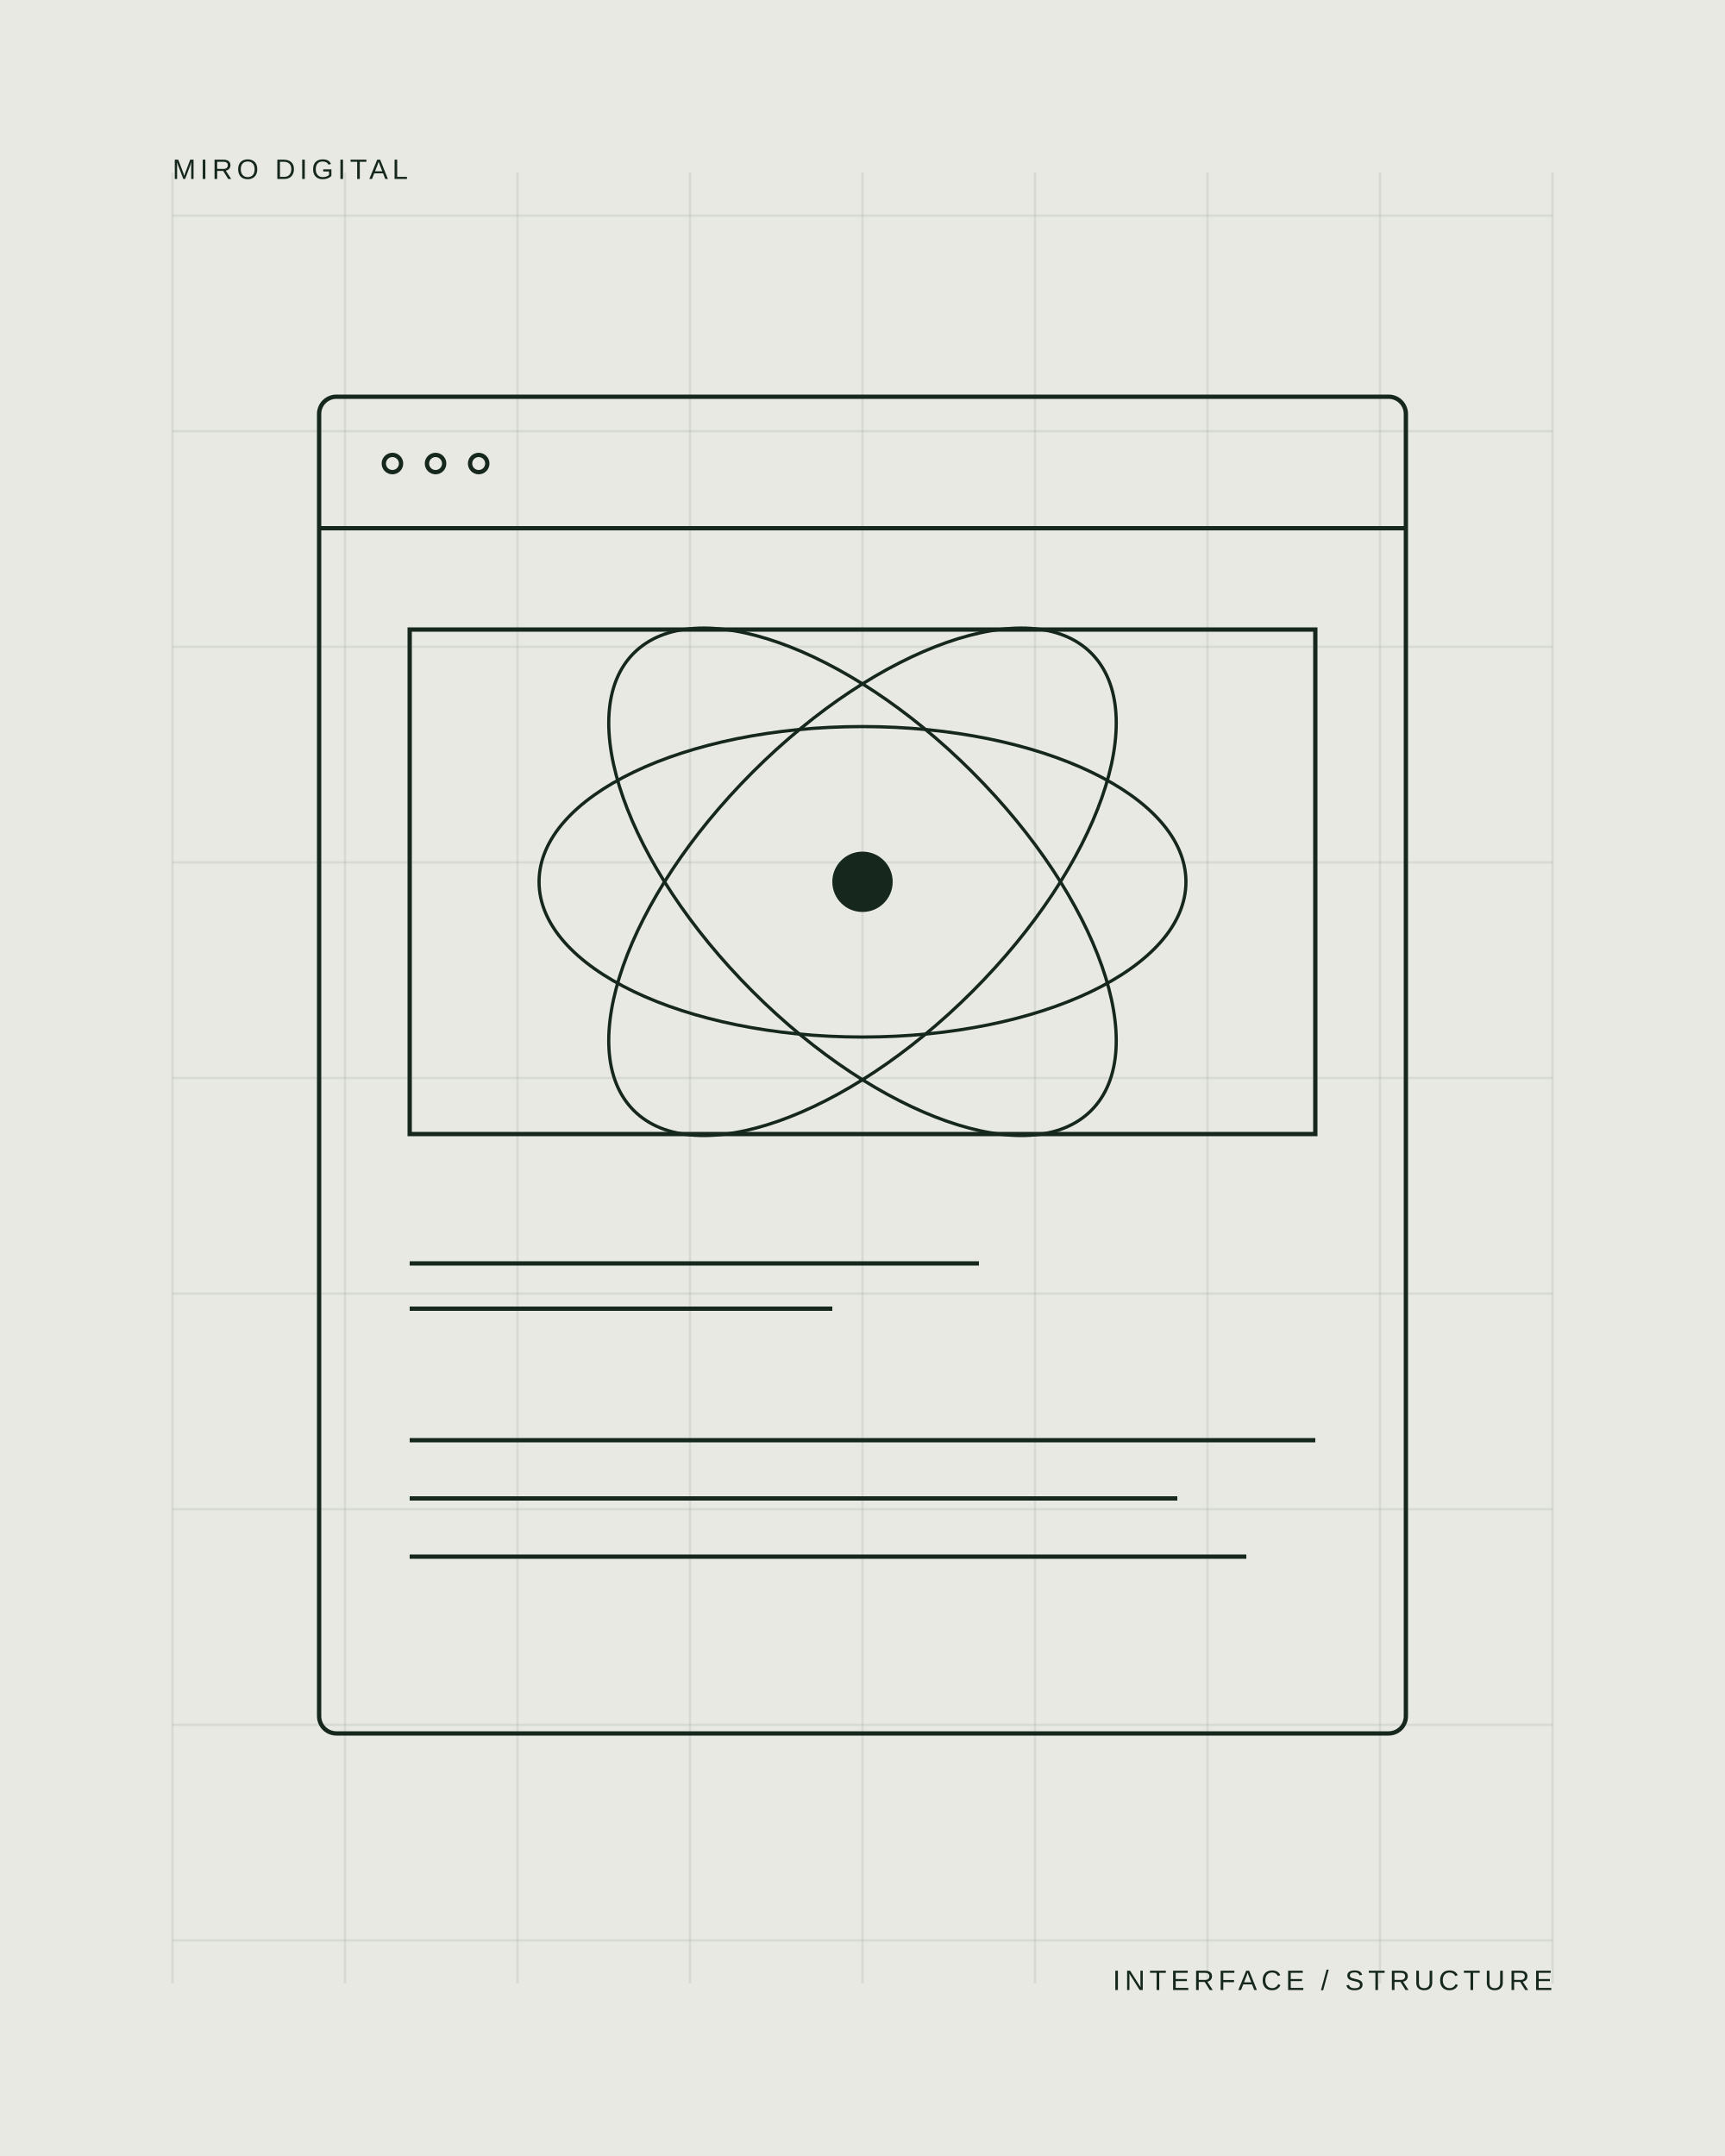
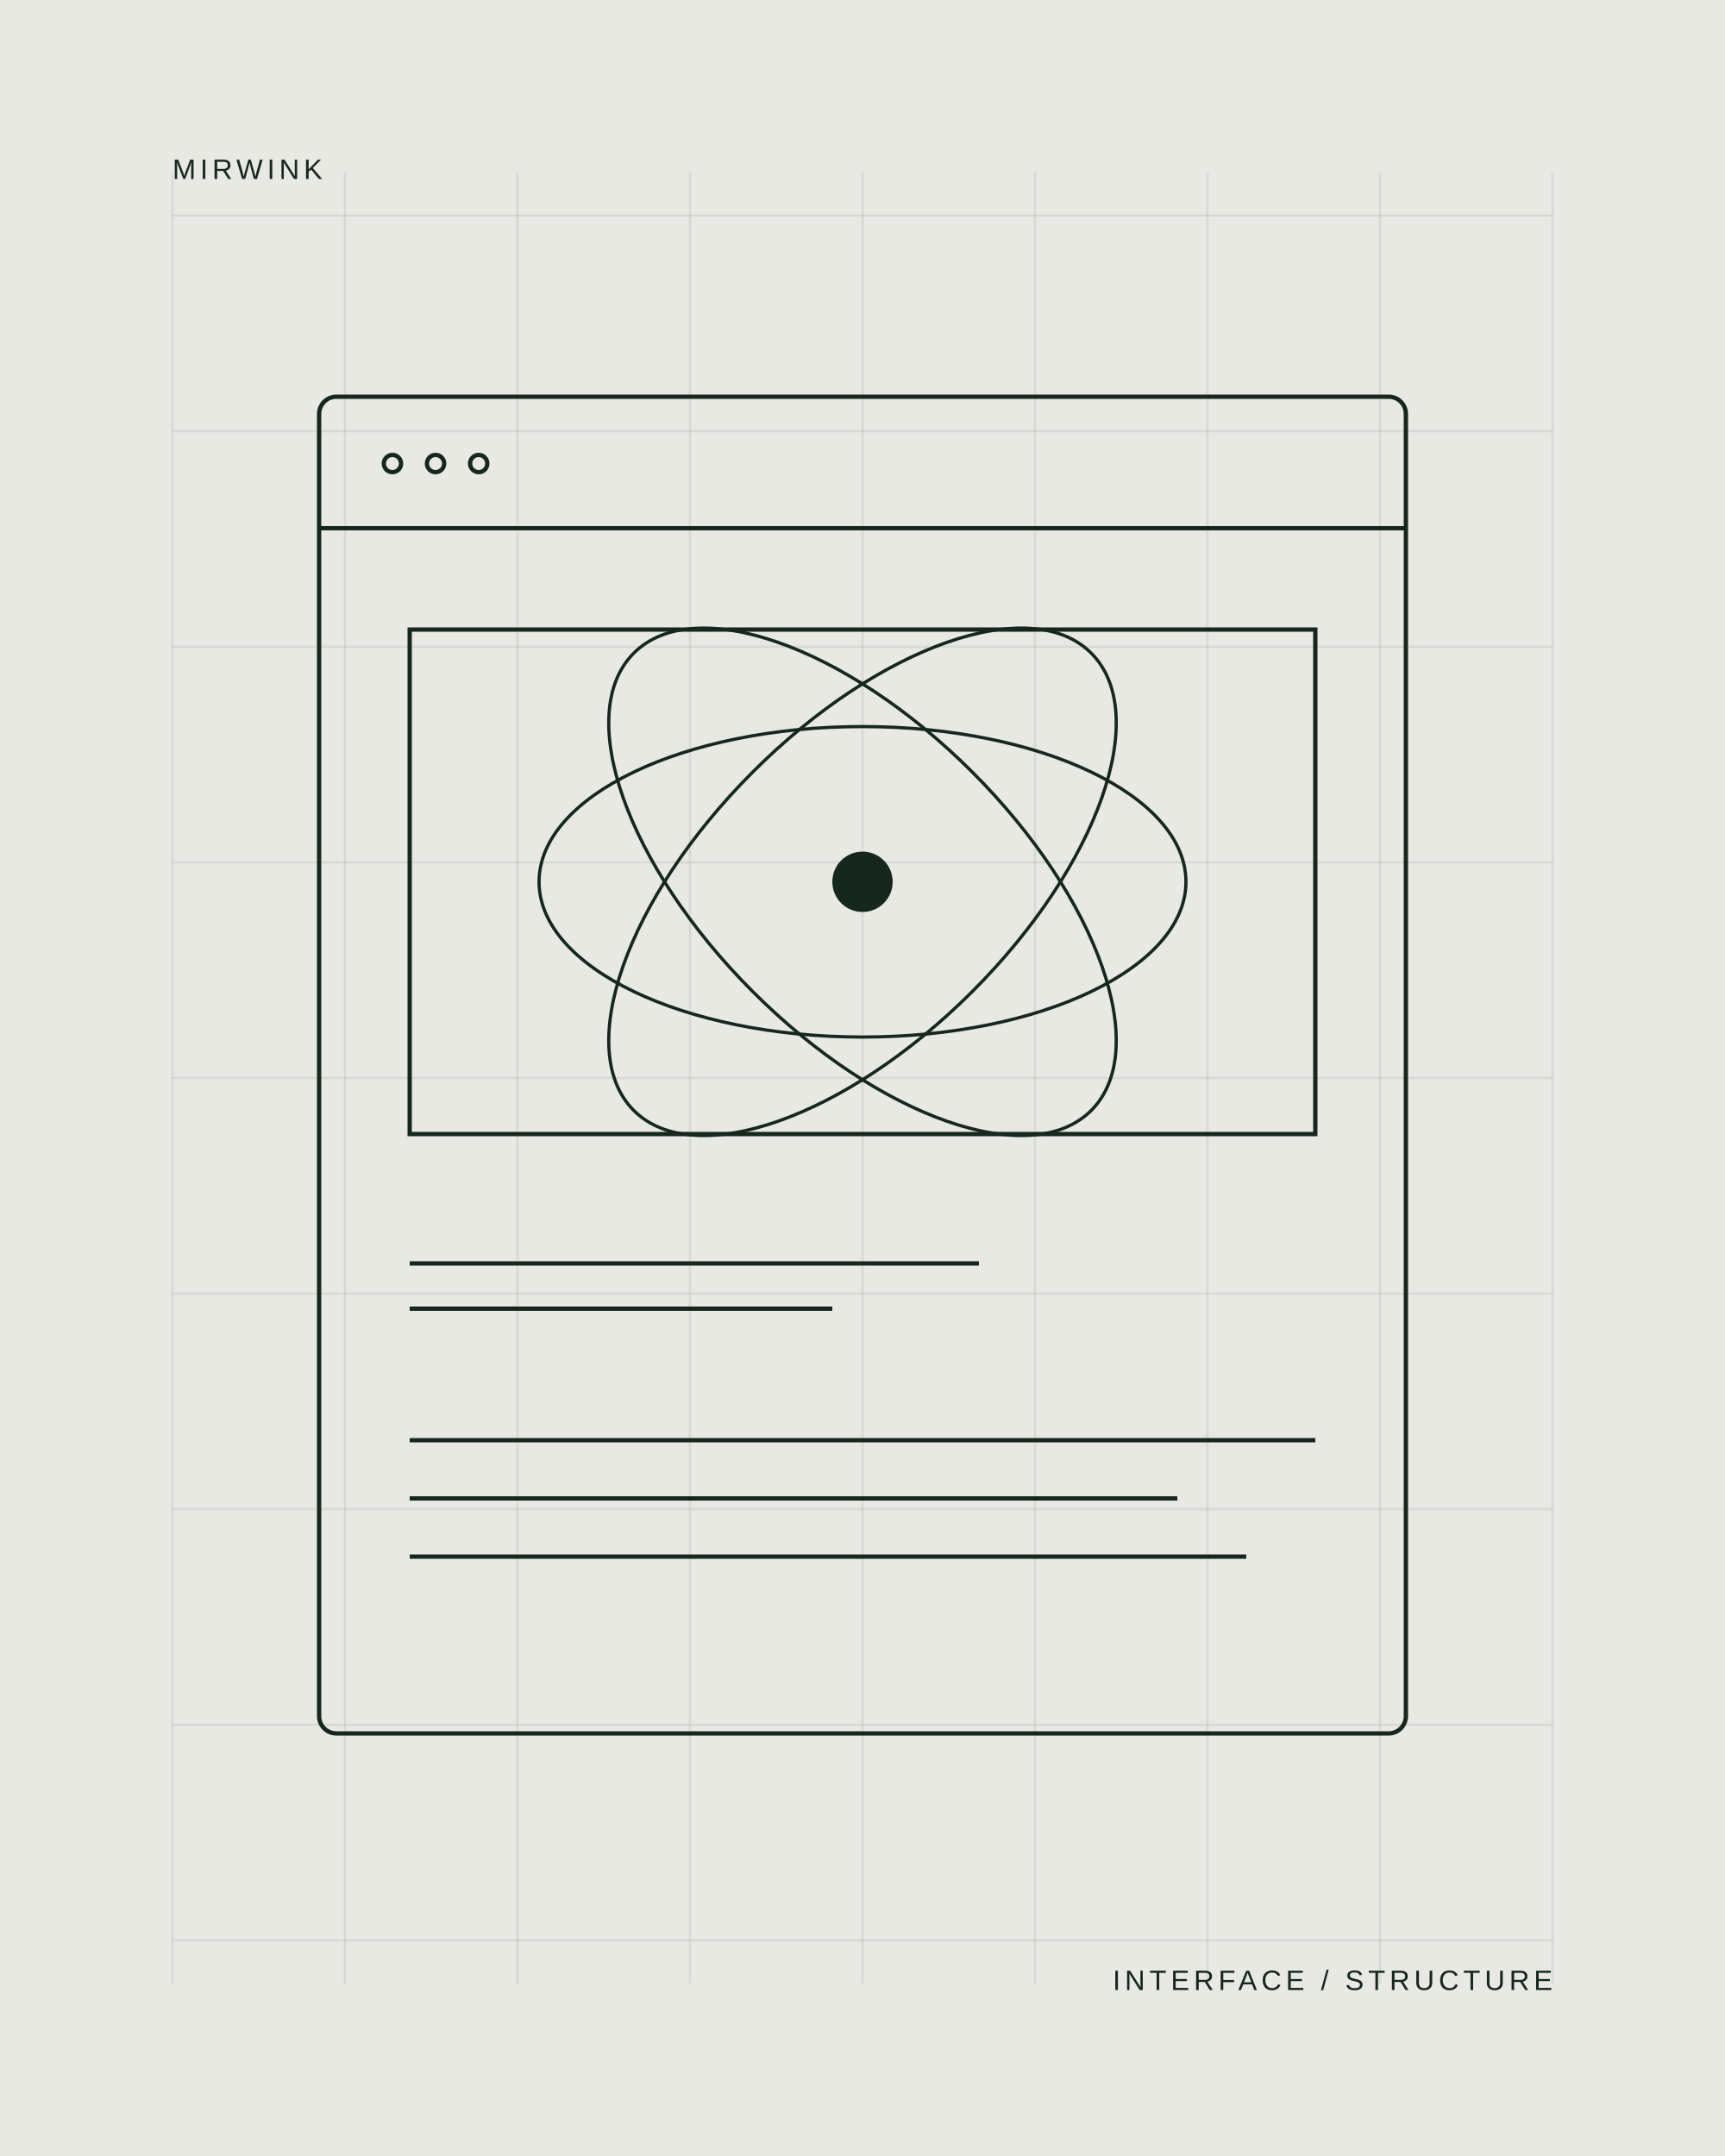
<svg xmlns="http://www.w3.org/2000/svg" width="800" height="1000" viewBox="0 0 800 1000" role="img" aria-labelledby="title desc">
  <rect width="800" height="1000" fill="#e7e9e2" />
  <g stroke="#16271e" stroke-opacity=".075" fill="none">
    <path d="M80 80V920" />
    <path d="M80 100H720" />
    <path d="M160 80V920" />
    <path d="M80 200H720" />
    <path d="M240 80V920" />
    <path d="M80 300H720" />
    <path d="M320 80V920" />
    <path d="M80 400H720" />
    <path d="M400 80V920" />
    <path d="M80 500H720" />
    <path d="M480 80V920" />
    <path d="M80 600H720" />
    <path d="M560 80V920" />
    <path d="M80 700H720" />
    <path d="M640 80V920" />
    <path d="M80 800H720" />
    <path d="M720 80V920" />
    <path d="M80 900H720" />
  </g>
  <g fill="none" stroke="#16271e" stroke-width="2">
    <rect x="148" y="184" width="504" height="620" rx="8" />
    <path d="M148 245h504" />
    <circle cx="182" cy="215" r="4" />
    <circle cx="202" cy="215" r="4" />
    <circle cx="222" cy="215" r="4" />
    <rect x="190" y="292" width="420" height="234" />
    <path d="M190 586h264M190 607h196M190 668h420M190 695h356M190 722h388" />
  </g>
  <g fill="none" stroke="#16271e" stroke-width="1.5">
    <ellipse cx="400" cy="409" rx="150" ry="72" />
    <ellipse cx="400" cy="409" rx="150" ry="72" transform="rotate(45 400 409)" />
    <ellipse cx="400" cy="409" rx="150" ry="72" transform="rotate(-45 400 409)" />
  </g>
  <circle cx="400" cy="409" r="14" fill="#16271e" />
  <g fill="#16271e" font-family="Arial,Helvetica,sans-serif" font-size="13" letter-spacing="2">
-     <text x="80" y="83">MIRO DIGITAL</text>
+     <text x="80" y="83">MIRWINK</text>
    <text x="720" y="923" text-anchor="end">INTERFACE / STRUCTURE</text>
  </g>
</svg>
